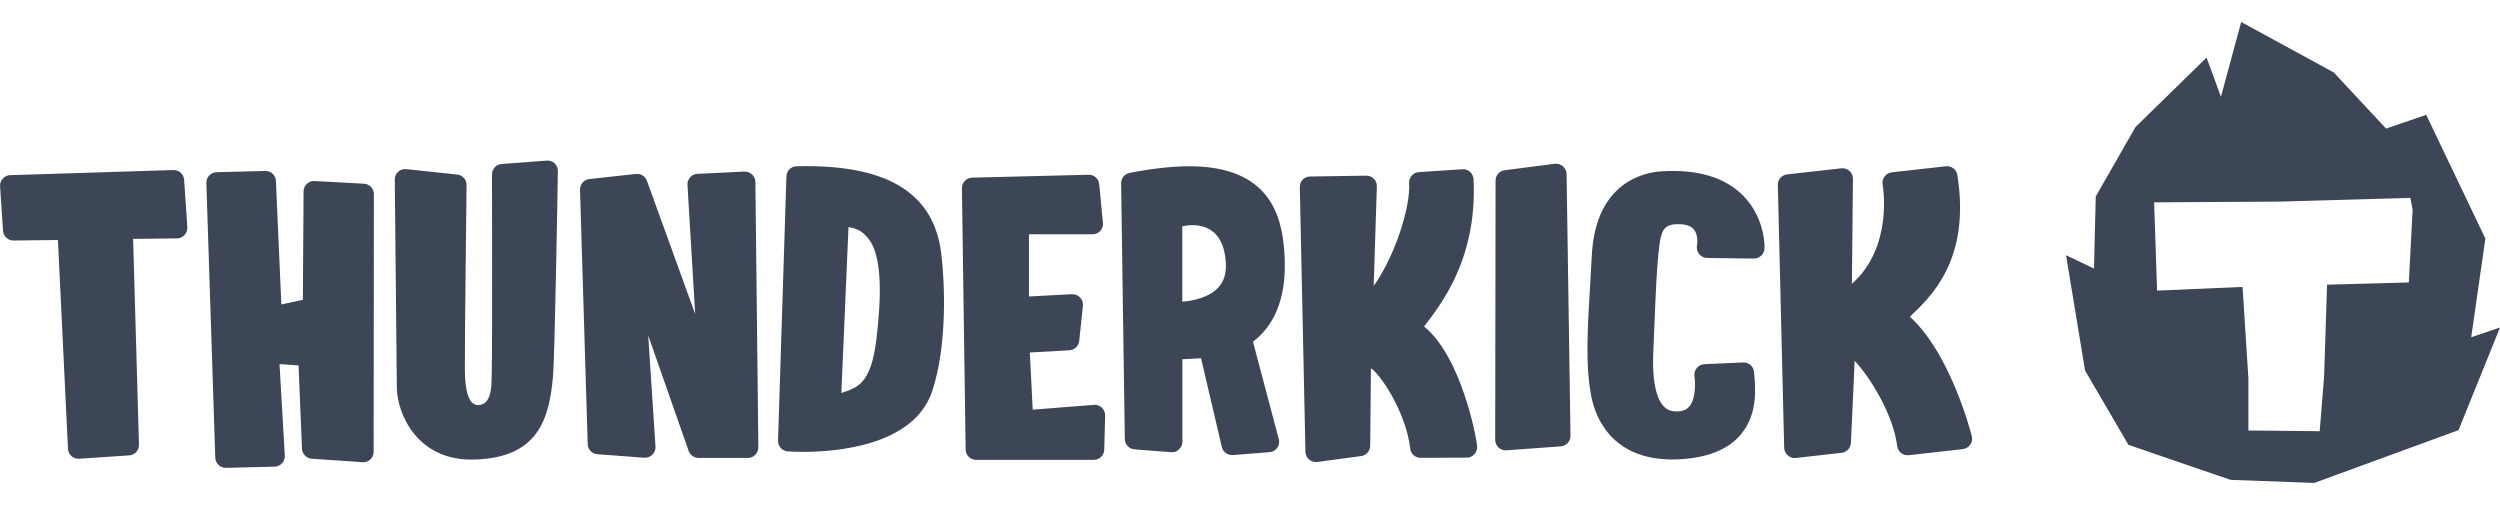
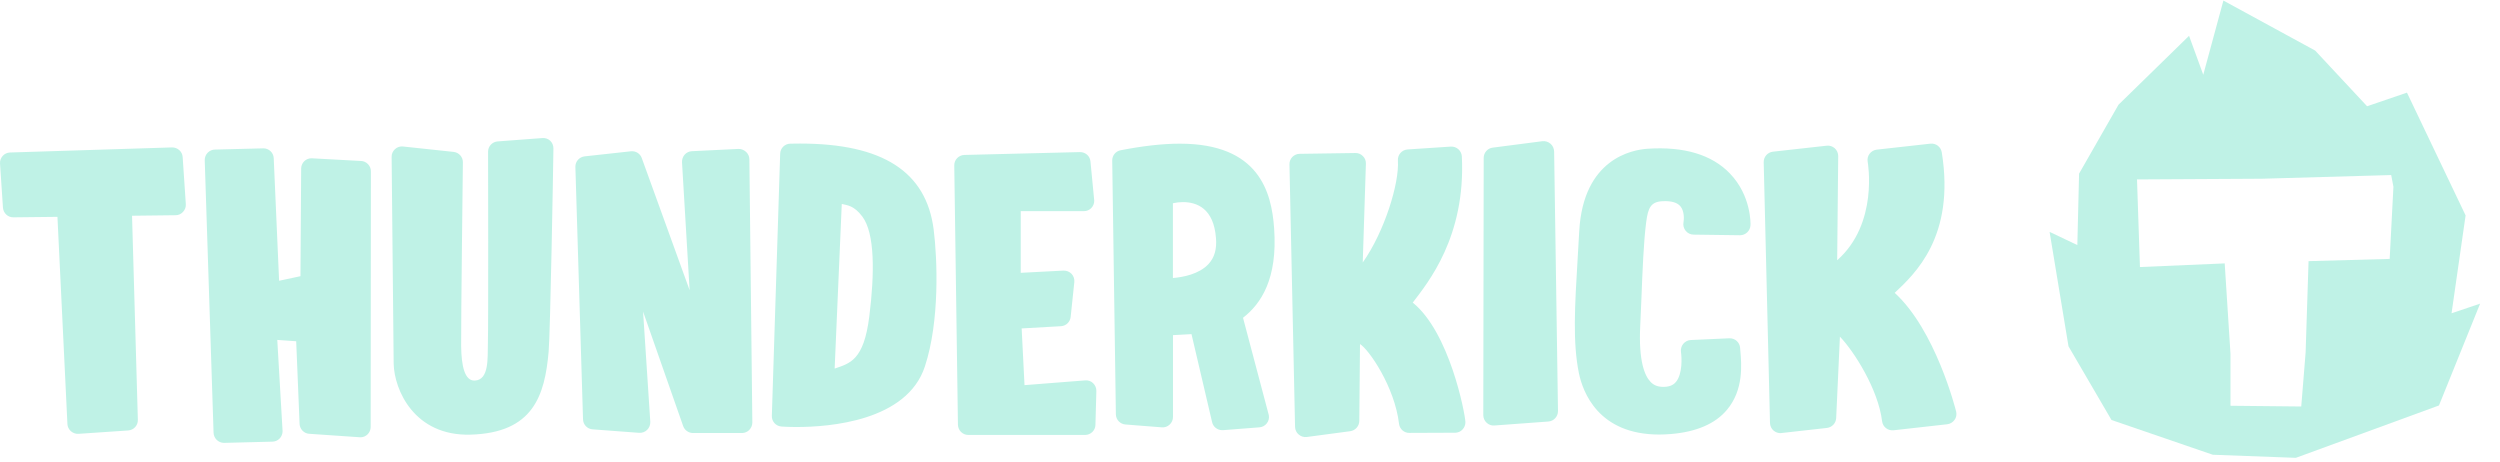
- <svg xmlns="http://www.w3.org/2000/svg" width="104" height="21" fill="none">
-   <path d="M7.212 7.074L.42 7.287a.42.42 0 00-.307.145.428.428 0 00-.11.32l.123 1.85c.017.23.209.408.439.404l1.845-.021.418 8.686a.436.436 0 00.464.413l2.084-.14a.434.434 0 00.405-.448l-.243-8.558 1.829-.021c.12 0 .23-.052.31-.141a.435.435 0 00.116-.324L7.66 7.479a.437.437 0 00-.448-.405zm7.91.567l-2.054-.111a.43.43 0 00-.439.413l-.03 4.53-.895.192-.226-5.14a.432.432 0 00-.43-.413l-2.024.051a.438.438 0 00-.44.444l.371 11.426a.44.44 0 00.43.43l2.025-.05c.12 0 .23-.044.311-.129a.445.445 0 00.128-.31l-.221-3.828.792.055.141 3.427a.44.44 0 00.43.456l2.114.145h.026a.433.433 0 00.413-.422l.009-10.715a.43.43 0 00-.12-.315.43.43 0 00-.31-.136zm7.616-.96l-1.87.141a.432.432 0 00-.401.43s.017 7.152-.009 8.086c-.017.554.06 1.487-.55 1.513-.417.017-.562-.593-.57-1.458-.01-.972.072-7.624.072-7.693a.435.435 0 00-.388-.439L16.9 7.036a.423.423 0 00-.337.11.423.423 0 00-.14.329s.08 8.378.085 8.673c.025 1.086.86 3.034 3.217 2.97 2.643-.072 3.12-1.645 3.282-3.482.068-.763.192-7.748.2-8.524a.44.44 0 00-.136-.32.429.429 0 00-.333-.11zm8.213.457l-1.94.094a.435.435 0 00-.412.464l.32 5.366-2.008-5.545a.431.431 0 00-.452-.281l-1.943.213a.435.435 0 00-.388.439l.32 10.578c0 .226.178.418.404.43l1.948.145a.44.44 0 00.469-.456l-.303-4.628 1.684 4.807a.44.44 0 00.383.286h2.097a.44.44 0 00.281-.12.456.456 0 00.137-.32l-.124-11.037a.43.43 0 00-.136-.312.456.456 0 00-.337-.123zm2.6-.226c-.137 0-.273 0-.414.004a.431.431 0 00-.422.422l-.349 10.992c-.008.234.17.43.4.447.01 0 .256.021.644.021 1.364 0 4.624-.247 5.374-2.54.627-1.905.525-4.509.367-5.749-.311-2.42-2.144-3.597-5.6-3.597zm2.902 7.24c-.23 1.86-.814 1.974-1.453 2.196l.298-6.904c.222.06.503.05.861.528.529.699.52 2.365.294 4.18zm9.057 2.69l-2.549.2-.12-2.378 1.65-.093a.434.434 0 00.405-.388l.153-1.462a.44.44 0 00-.115-.345.447.447 0 00-.34-.137l-1.79.094V9.746h2.646a.431.431 0 00.435-.435c0-.034-.005-.064-.009-.098l-.149-1.551a.432.432 0 00-.447-.392l-4.842.12a.435.435 0 00-.422.438L40.17 18.7c.004.239.196.43.434.43h4.897c.235 0 .43-.187.435-.421l.038-1.42a.435.435 0 00-.136-.328.415.415 0 00-.328-.119zm7.918-6.376c-.106-1.525-.635-3.55-3.955-3.55-.712 0-1.547.094-2.484.277a.432.432 0 00-.35.435l.153 10.638c.005.226.18.409.401.426l1.526.12c.12.012.239-.03.328-.116a.429.429 0 00.14-.32v-3.43l.776-.043.861 3.674a.433.433 0 00.427.353h.034l1.525-.119a.43.43 0 00.311-.166.43.43 0 00.086-.341l-1.083-4.087c.755-.584 1.458-1.633 1.304-3.75zm-2.753 1.5c-.392.423-1.065.55-1.491.584V9.414a1.99 1.99 0 01.417-.047c.584 0 1.296.26 1.39 1.508.038.465-.064.823-.316 1.092zm8.567 1.616c.63-.831 2.224-2.758 2.058-6.129a.435.435 0 00-.464-.413l-1.812.12a.435.435 0 00-.405.464c.064.954-.566 2.992-1.474 4.274l.132-4.146a.415.415 0 00-.128-.316.421.421 0 00-.315-.128l-2.336.034a.427.427 0 00-.426.443l.234 11.01a.436.436 0 00.494.422l1.82-.244a.44.44 0 00.38-.426l.03-3.226c.37.221 1.453 1.79 1.636 3.341a.43.43 0 00.435.384l1.918-.009h.025a.417.417 0 00.282-.132.433.433 0 00.123-.316c-.017-.383-.669-3.767-2.207-5.007zm5.43-6.768l-2.076.268a.433.433 0 00-.38.43L62.2 18.3a.436.436 0 00.456.434h.013l2.259-.166a.438.438 0 00.405-.439L65.17 7.244a.442.442 0 00-.499-.43zm4.415.315c-.631.043-2.694.41-2.865 3.452-.02.388-.042.755-.063 1.104-.124 2.067-.214 3.563.05 4.859.163.776.806 2.57 3.368 2.57.157 0 .324-.009.49-.021 1.07-.09 1.862-.431 2.352-1.02.704-.835.61-1.904.559-2.48l-.009-.115a.434.434 0 00-.452-.4l-1.615.072a.435.435 0 00-.32.162.457.457 0 00-.093.345c.034.218.072.908-.21 1.25-.072.084-.204.204-.506.208h-.022c-.234 0-.409-.068-.545-.217-.234-.248-.499-.857-.426-2.336.017-.345.034-.746.05-1.172.043-1.108.095-2.37.197-3.158l.004-.026c.077-.6.192-.856.695-.878.358-.017.61.056.741.218.17.204.15.55.128.665a.432.432 0 00.09.358.427.427 0 00.332.162l1.948.025a.44.44 0 00.439-.422c.004-.05.034-1.236-.861-2.165-.754-.788-1.922-1.142-3.457-1.04zM82.03 18.16c-.03-.128-.87-3.426-2.579-4.986.836-.789 2.545-2.349 1.974-5.895a.434.434 0 00-.478-.362l-2.25.252a.438.438 0 00-.298.17.42.42 0 00-.081.333c.004.034.464 2.595-1.279 4.134l.043-4.369a.434.434 0 00-.486-.435l-2.25.252a.436.436 0 00-.388.443l.264 10.936a.44.44 0 00.452.422c.013 0 .021 0 .034-.004l1.9-.213a.437.437 0 00.389-.41l.157-3.417c.597.622 1.607 2.211 1.769 3.545.03.24.243.405.482.38l2.246-.252a.442.442 0 00.306-.179.416.416 0 00.073-.345zm20.772-4.13l.589-4.105-2.46-5.148-1.67.571-2.178-2.335L93.234.916l-.843 3.11-.597-1.631-2.958 2.89-1.653 2.889-.073 2.996-1.163-.554.792 4.799 1.803 3.09 4.25 1.457 3.481.128 6.001-2.195 1.726-4.27-1.198.405zm-2.595-2.28l-3.401.093-.124 3.827-.183 2.268-2.966-.03v-2.174l-.243-3.797-3.555.153-.123-3.673 5.238-.03 5.421-.154.094.49-.158 3.026z" fill="#3D4656" />
+ <svg xmlns="http://www.w3.org/2000/svg" width="92" height="17" viewBox="0 0 92 17" fill="none">
+   <path d="M6.329 5.425L0.368 5.612C0.263 5.616 0.166 5.661 0.098 5.739C0.027 5.818 -0.006 5.919 0.001 6.02L0.109 7.643C0.124 7.845 0.293 8.002 0.495 7.998L2.114 7.98L2.481 15.602C2.484 15.703 2.533 15.8 2.608 15.868C2.686 15.935 2.787 15.972 2.888 15.965L4.717 15.841C4.923 15.827 5.08 15.655 5.073 15.449L4.859 7.939L6.464 7.92C6.569 7.92 6.666 7.875 6.737 7.796C6.808 7.718 6.846 7.617 6.838 7.512L6.722 5.78C6.711 5.579 6.535 5.421 6.329 5.425ZM13.271 5.923L11.468 5.825C11.259 5.822 11.094 5.982 11.083 6.188L11.057 10.164L10.271 10.332L10.073 5.822C10.066 5.62 9.897 5.459 9.696 5.459L7.919 5.504C7.814 5.504 7.717 5.545 7.646 5.616C7.571 5.691 7.534 5.788 7.534 5.893L7.859 15.92C7.863 16.126 8.031 16.294 8.237 16.298L10.013 16.253C10.118 16.253 10.215 16.215 10.287 16.141C10.357 16.07 10.399 15.969 10.399 15.868L10.204 12.509L10.9 12.558L11.023 15.565C11.02 15.669 11.057 15.77 11.128 15.845C11.199 15.92 11.296 15.965 11.401 15.965L13.256 16.092C13.264 16.092 13.271 16.092 13.279 16.092C13.477 16.085 13.634 15.924 13.641 15.722L13.649 6.319C13.653 6.214 13.615 6.117 13.544 6.042C13.473 5.967 13.376 5.923 13.271 5.923ZM19.955 5.081L18.313 5.204C18.115 5.219 17.961 5.384 17.961 5.582C17.961 5.582 17.976 11.858 17.954 12.677C17.939 13.164 18.006 13.983 17.471 14.005C17.105 14.02 16.978 13.485 16.97 12.726C16.963 11.873 17.034 6.035 17.034 5.975C17.038 5.777 16.888 5.612 16.693 5.59L14.831 5.391C14.722 5.38 14.614 5.414 14.535 5.489C14.453 5.564 14.408 5.668 14.412 5.777C14.412 5.777 14.483 13.13 14.487 13.388C14.509 14.342 15.242 16.051 17.311 15.995C19.629 15.931 20.048 14.551 20.19 12.939C20.25 12.27 20.359 6.14 20.366 5.459C20.366 5.35 20.321 5.249 20.247 5.178C20.172 5.107 20.059 5.07 19.955 5.081ZM27.162 5.481L25.46 5.564C25.359 5.567 25.262 5.616 25.195 5.691C25.127 5.769 25.094 5.87 25.098 5.971L25.378 10.68L23.616 5.814C23.557 5.65 23.392 5.549 23.22 5.567L21.514 5.754C21.32 5.777 21.17 5.941 21.174 6.14L21.455 15.423C21.455 15.621 21.612 15.789 21.81 15.8L23.519 15.928C23.628 15.935 23.736 15.898 23.815 15.819C23.893 15.744 23.934 15.636 23.931 15.527L23.665 11.466L25.142 15.684C25.195 15.826 25.326 15.924 25.479 15.935H27.278C27.293 15.935 27.304 15.935 27.319 15.935C27.409 15.931 27.499 15.894 27.566 15.83C27.641 15.755 27.686 15.655 27.686 15.55L27.577 5.863C27.577 5.758 27.532 5.661 27.457 5.59C27.368 5.511 27.267 5.474 27.162 5.481ZM29.444 5.283C29.324 5.283 29.204 5.283 29.081 5.287C28.879 5.291 28.714 5.455 28.71 5.657L28.404 15.303C28.396 15.509 28.553 15.681 28.755 15.696C28.763 15.696 28.98 15.714 29.32 15.714C30.517 15.714 33.378 15.497 34.036 13.485C34.586 11.813 34.496 9.528 34.358 8.44C34.085 6.315 32.477 5.283 29.444 5.283ZM31.991 11.638C31.789 13.268 31.276 13.369 30.715 13.564L30.977 7.505C31.172 7.557 31.418 7.55 31.733 7.968C32.196 8.582 32.189 10.044 31.991 11.638ZM39.938 13.998L37.702 14.173L37.597 12.086L39.045 12.004C39.232 11.993 39.381 11.847 39.4 11.664L39.535 10.381C39.546 10.269 39.508 10.156 39.434 10.078C39.355 9.996 39.246 9.954 39.134 9.958L37.563 10.04V7.77H39.882H39.886C40.099 7.774 40.268 7.598 40.268 7.389C40.268 7.359 40.264 7.333 40.26 7.303L40.129 5.941C40.111 5.739 39.942 5.593 39.736 5.597L35.488 5.702C35.278 5.709 35.114 5.881 35.117 6.087L35.252 15.628C35.256 15.838 35.424 16.006 35.633 16.006H39.931C40.137 16.006 40.309 15.841 40.312 15.636L40.346 14.39C40.35 14.282 40.305 14.177 40.227 14.102C40.155 14.027 40.047 13.99 39.938 13.998ZM46.888 8.402C46.794 7.063 46.33 5.287 43.417 5.287C42.792 5.287 42.059 5.369 41.236 5.53C41.057 5.564 40.926 5.724 40.93 5.911L41.064 15.247C41.068 15.445 41.221 15.606 41.416 15.621L42.755 15.726C42.859 15.737 42.964 15.699 43.043 15.625C43.121 15.553 43.166 15.453 43.166 15.344V12.333L43.847 12.296L44.602 15.52C44.636 15.703 44.797 15.83 44.977 15.83C44.988 15.83 44.995 15.83 45.006 15.83L46.345 15.726C46.454 15.718 46.551 15.666 46.618 15.58C46.686 15.494 46.712 15.385 46.693 15.28L45.743 11.694C46.405 11.181 47.022 10.261 46.888 8.402ZM44.471 9.719C44.127 10.089 43.536 10.201 43.163 10.231V7.479C43.282 7.452 43.409 7.437 43.529 7.437C44.041 7.437 44.666 7.666 44.748 8.761C44.782 9.169 44.692 9.483 44.471 9.719ZM51.989 11.136C52.543 10.407 53.942 8.716 53.796 5.758C53.792 5.657 53.743 5.56 53.669 5.492C53.594 5.425 53.493 5.388 53.388 5.395L51.798 5.5C51.589 5.515 51.428 5.694 51.443 5.908C51.499 6.745 50.946 8.533 50.149 9.659L50.265 6.02C50.269 5.915 50.228 5.814 50.153 5.743C50.078 5.668 49.981 5.627 49.876 5.631L47.827 5.661C47.725 5.661 47.628 5.706 47.557 5.777C47.486 5.852 47.449 5.949 47.452 6.05L47.658 15.711C47.662 15.819 47.707 15.92 47.793 15.991C47.875 16.062 47.987 16.096 48.092 16.081L49.689 15.868C49.876 15.841 50.018 15.684 50.022 15.494L50.048 12.662C50.373 12.857 51.324 14.233 51.484 15.595C51.507 15.789 51.671 15.935 51.866 15.931L53.549 15.924C53.556 15.924 53.564 15.924 53.571 15.924C53.665 15.916 53.755 15.879 53.818 15.808C53.889 15.733 53.93 15.636 53.927 15.531C53.912 15.194 53.34 12.225 51.989 11.136ZM56.754 5.197L54.933 5.433C54.742 5.455 54.6 5.62 54.6 5.81L54.585 15.277C54.585 15.382 54.63 15.486 54.708 15.557C54.783 15.628 54.884 15.666 54.985 15.658C54.989 15.658 54.993 15.658 54.996 15.658L56.979 15.512C57.181 15.497 57.334 15.329 57.334 15.127L57.192 5.575C57.188 5.466 57.143 5.362 57.061 5.291C56.975 5.216 56.863 5.182 56.754 5.197ZM60.629 5.474C60.075 5.511 58.265 5.833 58.116 8.503C58.097 8.844 58.078 9.165 58.06 9.472C57.951 11.286 57.873 12.599 58.104 13.736C58.247 14.416 58.811 15.991 61.059 15.991C61.197 15.991 61.343 15.984 61.489 15.972C62.428 15.894 63.124 15.595 63.554 15.079C64.171 14.345 64.089 13.407 64.044 12.902L64.036 12.801C64.021 12.595 63.846 12.442 63.64 12.449L62.222 12.513C62.114 12.517 62.013 12.569 61.942 12.655C61.874 12.741 61.845 12.849 61.86 12.958C61.889 13.149 61.923 13.755 61.676 14.054C61.613 14.129 61.497 14.233 61.231 14.237H61.212C61.007 14.237 60.853 14.177 60.734 14.046C60.528 13.829 60.296 13.294 60.36 11.997C60.375 11.694 60.39 11.342 60.405 10.968C60.442 9.996 60.487 8.889 60.577 8.197L60.58 8.174C60.648 7.647 60.749 7.422 61.19 7.404C61.504 7.389 61.725 7.452 61.841 7.594C61.99 7.774 61.972 8.077 61.953 8.178C61.931 8.29 61.961 8.406 62.032 8.492C62.103 8.582 62.211 8.634 62.323 8.634L64.033 8.657C64.235 8.657 64.41 8.496 64.418 8.286C64.422 8.242 64.448 7.202 63.662 6.386C63 5.694 61.975 5.384 60.629 5.474ZM71.988 15.153C71.962 15.041 71.225 12.146 69.725 10.777C70.458 10.085 71.958 8.716 71.457 5.605C71.423 5.403 71.24 5.264 71.038 5.287L69.063 5.507C68.958 5.519 68.865 5.575 68.801 5.657C68.738 5.739 68.712 5.844 68.73 5.949C68.734 5.979 69.138 8.227 67.608 9.577L67.646 5.743C67.646 5.635 67.601 5.53 67.518 5.455C67.436 5.384 67.328 5.347 67.219 5.362L65.244 5.582C65.046 5.605 64.9 5.773 64.904 5.971L65.136 15.569C65.14 15.673 65.185 15.778 65.267 15.845C65.342 15.909 65.435 15.943 65.532 15.939C65.544 15.939 65.551 15.939 65.562 15.935L67.23 15.748C67.417 15.726 67.56 15.576 67.571 15.389L67.709 12.389C68.233 12.935 69.119 14.331 69.261 15.501C69.287 15.711 69.475 15.857 69.684 15.834L71.655 15.613C71.763 15.602 71.861 15.542 71.924 15.456C71.992 15.37 72.01 15.258 71.988 15.153Z" fill="#BFF2E6" />
+   <path d="M90.217 11.529L90.734 7.927L88.576 3.409L87.109 3.91L85.198 1.861L81.821 0.021L81.08 2.751L80.557 1.318L77.961 3.854L76.51 6.39L76.446 9.019L75.425 8.533L76.121 12.745L77.703 15.456L81.432 16.735L84.487 16.848L89.754 14.921L91.268 11.174L90.217 11.529ZM87.94 9.528L84.955 9.61L84.847 12.969L84.686 14.959L82.082 14.932V13.025L81.869 9.693L78.75 9.827L78.642 6.603L83.238 6.577L87.996 6.442L88.078 6.872L87.94 9.528Z" fill="#BFF2E6" />
</svg>
